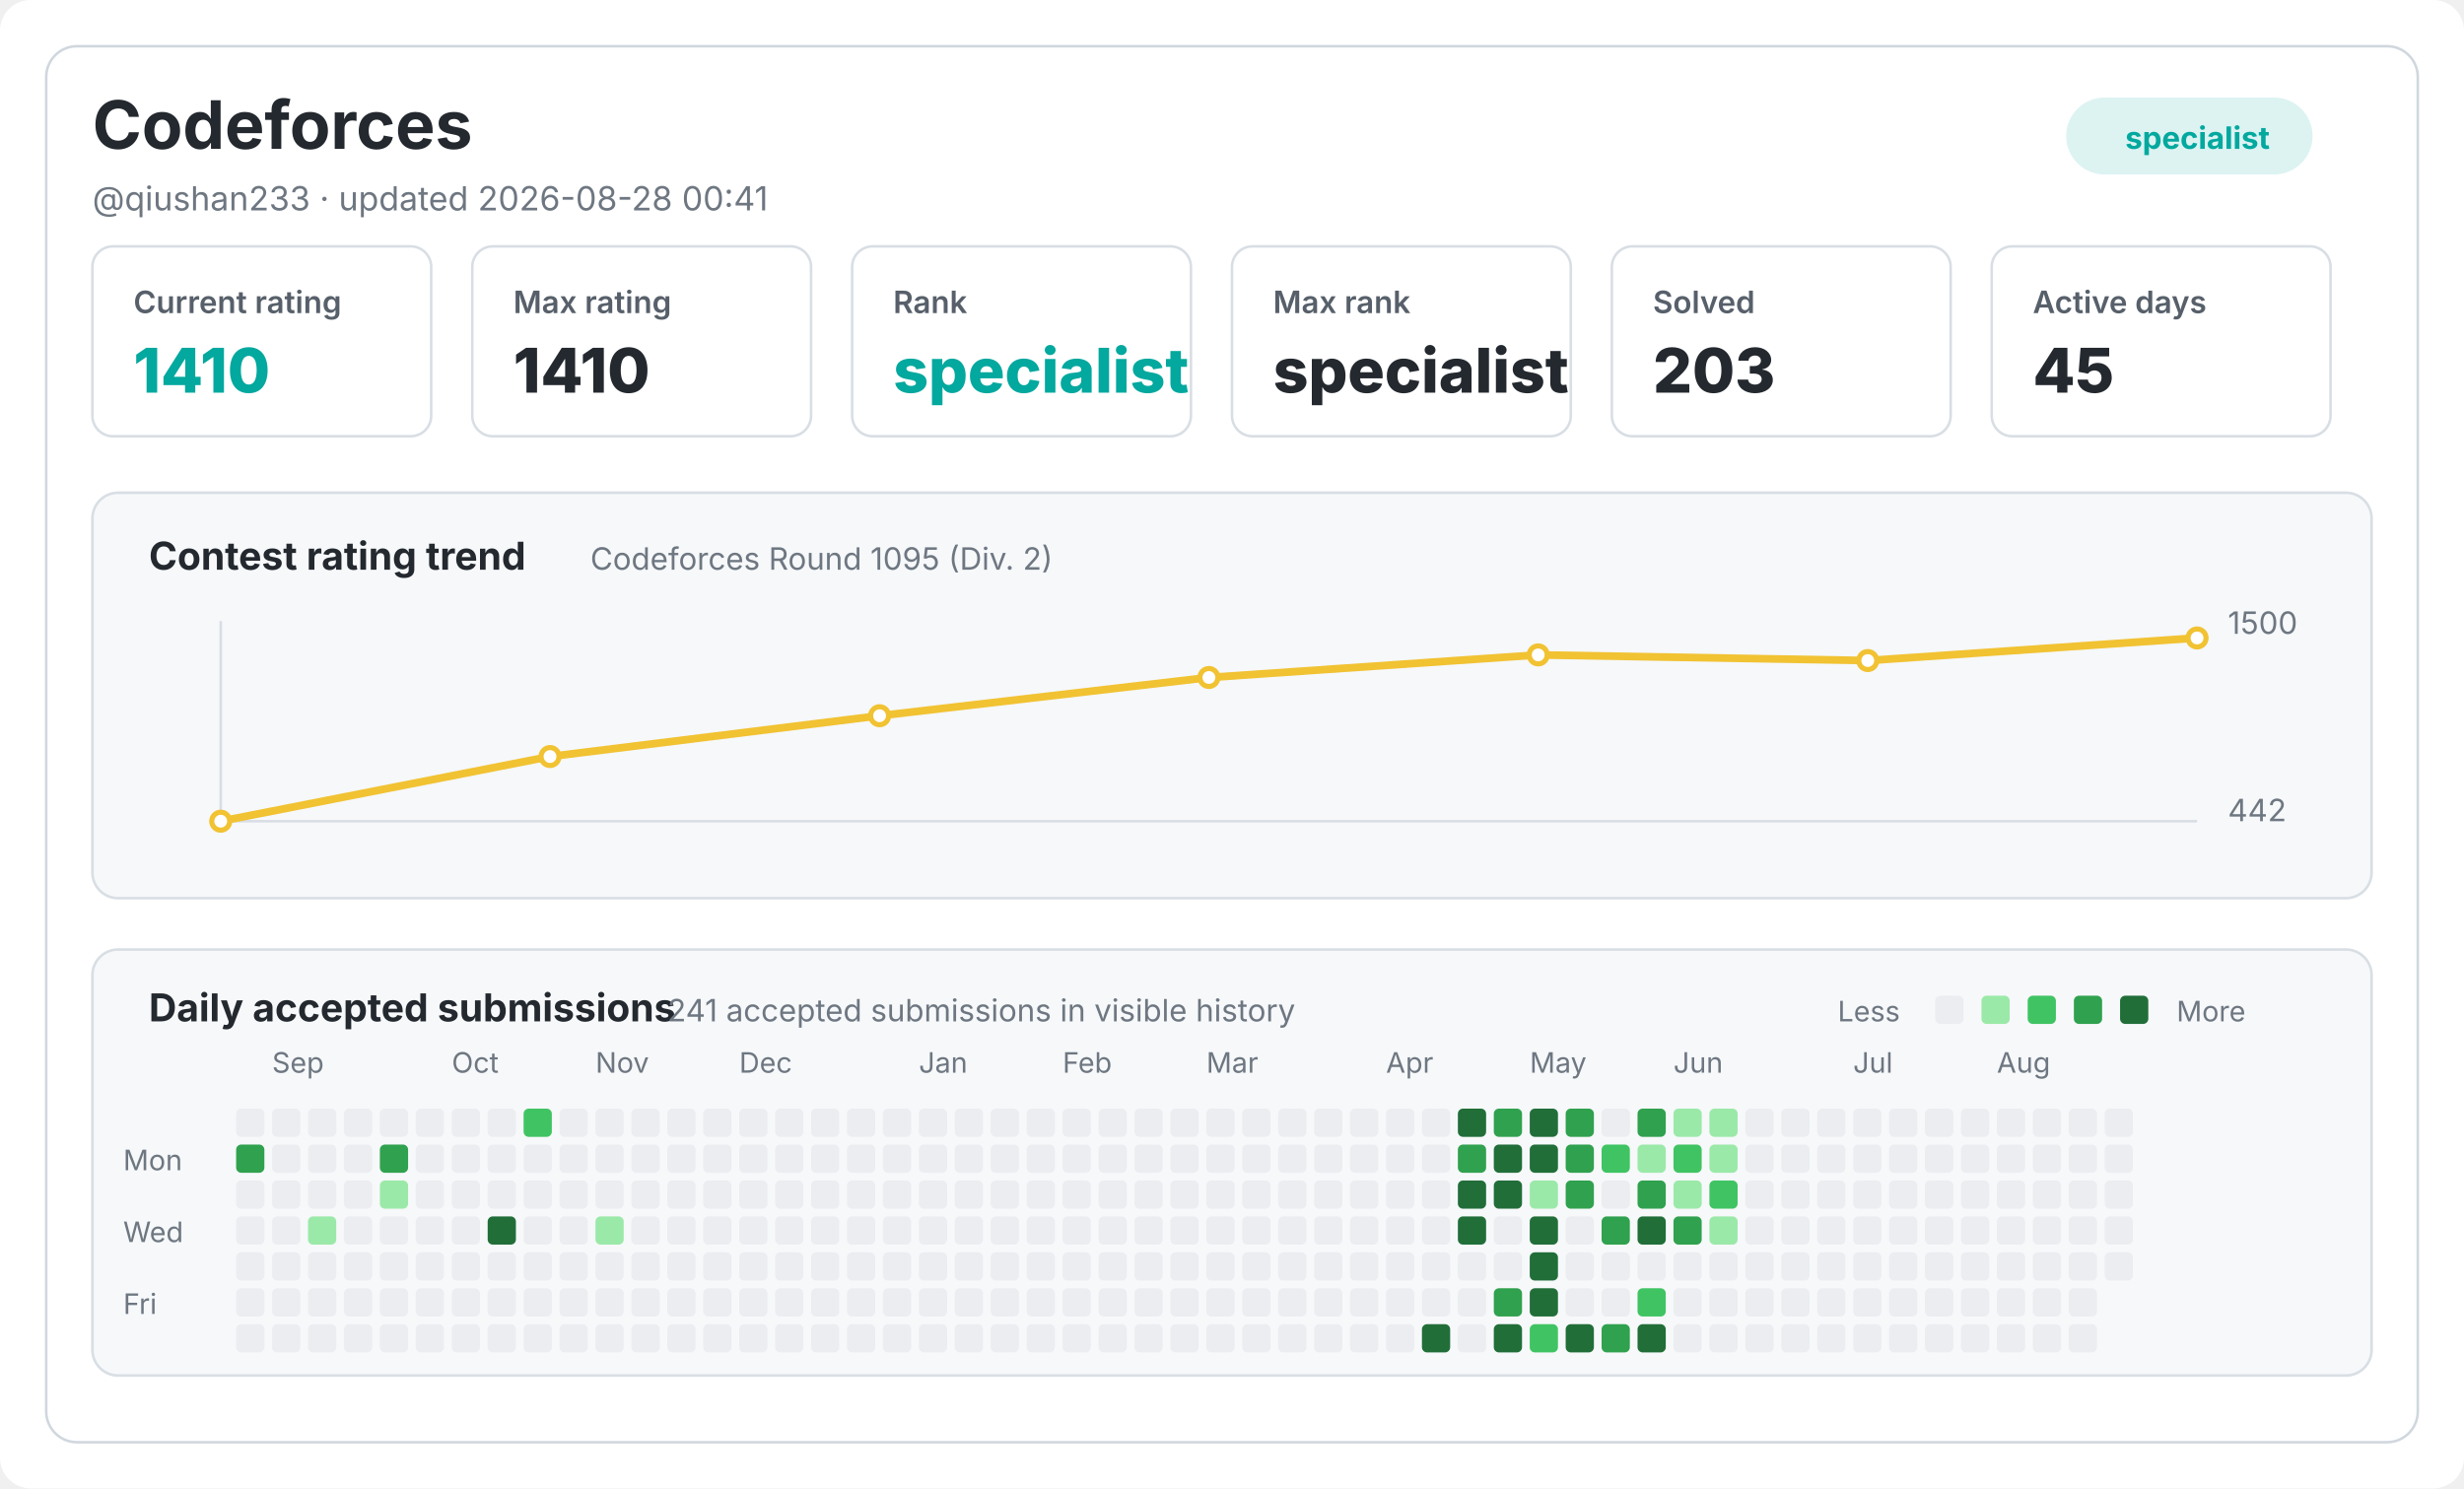
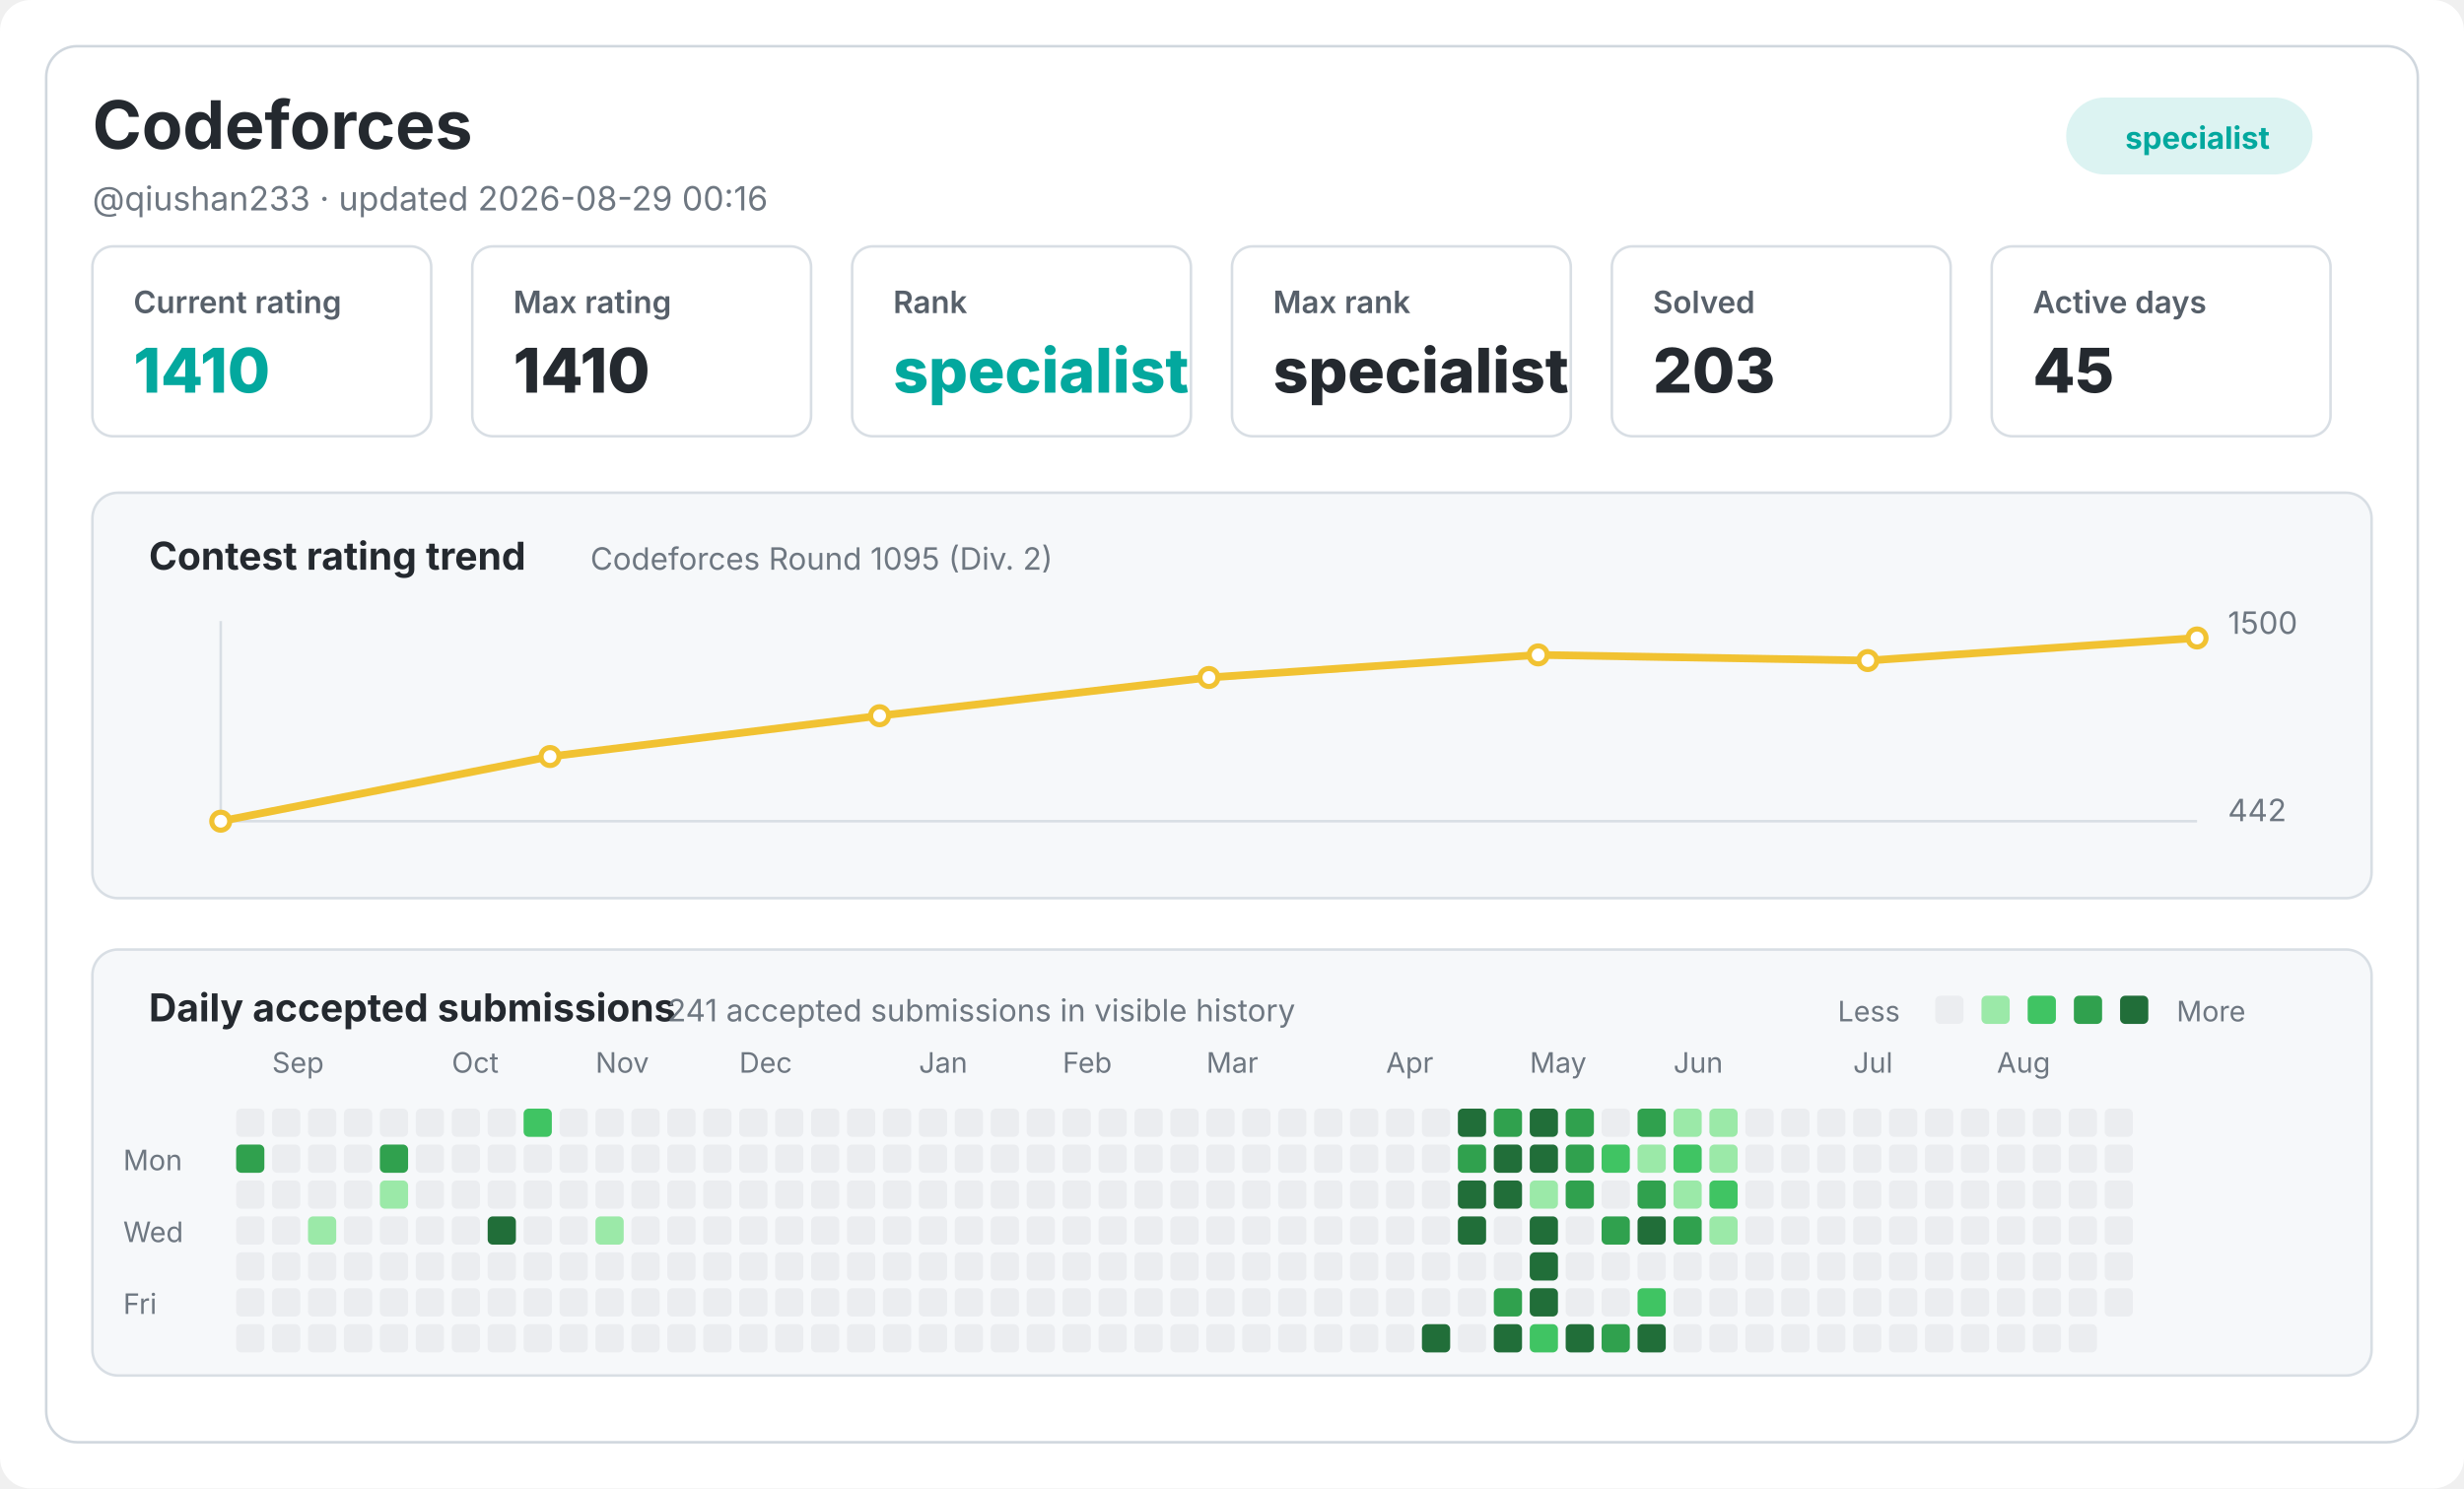
<svg xmlns="http://www.w3.org/2000/svg" width="960" height="580" viewBox="0 0 960 580" role="img" aria-label="Codeforces statistics for qiushan233">
  <style>
  .bg { fill: #ffffff; }
  .shell { fill: #ffffff; stroke: #d0d7de; }
  .soft { fill: #f6f8fa; stroke: #d8dee4; }
  .metric-card { fill: #ffffff; stroke: #d8dee4; }
  .title { font: 700 26px -apple-system,BlinkMacSystemFont,"Segoe UI",sans-serif; fill: #24292f; }
  .subtitle { font: 13px -apple-system,BlinkMacSystemFont,"Segoe UI",sans-serif; fill: #6e7781; }
  .section-title { font: 700 15px -apple-system,BlinkMacSystemFont,"Segoe UI",sans-serif; fill: #24292f; }
  .metric-label { font: 600 12px -apple-system,BlinkMacSystemFont,"Segoe UI",sans-serif; fill: #57606a; }
  .metric-value { font: 800 24px -apple-system,BlinkMacSystemFont,"Segoe UI",sans-serif; fill: #24292f; }
  .muted { font: 12px -apple-system,BlinkMacSystemFont,"Segoe UI",sans-serif; fill: #6e7781; }
  .small { font-size: 11px; }
  .rank { fill: #03a89e; }
  .grid { stroke: #d8dee4; stroke-width: 1; }
  .badge-bg { fill: #03a89e; opacity: 0.14; }
  .badge-text { font: 700 12px -apple-system,BlinkMacSystemFont,"Segoe UI",sans-serif; fill: #03a89e; }
  .heat-cell { cursor: default; transition: stroke 0.12s ease, stroke-width 0.12s ease; }
  .heat-cell:hover { stroke: #0969da; stroke-width: 1.5; }
</style>
  <rect class="bg" width="960" height="580" rx="12" />
  <rect class="shell" x="18" y="18" width="924" height="544" rx="12" />
  <text x="36" y="58" class="title">Codeforces</text>
-   <text x="36" y="82" class="subtitle">@qiushan233 · updated 2026-08-28 00:41</text>
+   <text x="36" y="82" class="subtitle">@qiushan233 · updated 2026-08-29 00:16</text>
  <rect x="805" y="38" width="96" height="30" rx="15" class="badge-bg" />
  <text x="828" y="58" class="badge-text">specialist</text>
  <rect x="36" y="96" width="132" height="74" rx="8" class="metric-card" />
  <text x="52" y="122" class="metric-label">Current rating</text>
  <text x="52" y="153" class="metric-value rank">1410</text>
  <rect x="184" y="96" width="132" height="74" rx="8" class="metric-card" />
  <text x="200" y="122" class="metric-label">Max rating</text>
  <text x="200" y="153" class="metric-value">1410</text>
  <rect x="332" y="96" width="132" height="74" rx="8" class="metric-card" />
  <text x="348" y="122" class="metric-label">Rank</text>
  <text x="348" y="153" class="metric-value rank">specialist</text>
  <rect x="480" y="96" width="132" height="74" rx="8" class="metric-card" />
  <text x="496" y="122" class="metric-label">Max rank</text>
  <text x="496" y="153" class="metric-value">specialist</text>
  <rect x="628" y="96" width="132" height="74" rx="8" class="metric-card" />
  <text x="644" y="122" class="metric-label">Solved</text>
  <text x="644" y="153" class="metric-value">203</text>
  <rect x="776" y="96" width="132" height="74" rx="8" class="metric-card" />
  <text x="792" y="122" class="metric-label">Active days</text>
  <text x="792" y="153" class="metric-value">45</text>
  <rect class="soft" x="36" y="192" width="888" height="158" rx="10" />
  <text x="58" y="222" class="section-title">Contest rating trend</text>
  <text x="230" y="222" class="muted">Codeforces Round 1095 (Div. 2)</text>
  <line x1="86" y1="320" x2="856" y2="320" class="grid" />
  <line x1="86" y1="242" x2="86" y2="320" class="grid" />
  <text x="868" y="247" class="muted">1500</text>
  <text x="868" y="320" class="muted">442</text>
  <polyline points="86.0,320.0 214.3,294.8 342.7,278.9 471.0,264.0 599.3,255.2 727.7,257.4 856.0,248.6" fill="none" stroke="#f1c232" stroke-width="3" stroke-linecap="round" stroke-linejoin="round" />
  <circle cx="86.0" cy="320.0" r="3.5" fill="#fff" stroke="#f1c232" stroke-width="2" />
  <circle cx="214.3" cy="294.8" r="3.5" fill="#fff" stroke="#f1c232" stroke-width="2" />
  <circle cx="342.7" cy="278.9" r="3.5" fill="#fff" stroke="#f1c232" stroke-width="2" />
  <circle cx="471.0" cy="264.0" r="3.5" fill="#fff" stroke="#f1c232" stroke-width="2" />
  <circle cx="599.3" cy="255.2" r="3.5" fill="#fff" stroke="#f1c232" stroke-width="2" />
  <circle cx="727.7" cy="257.4" r="3.5" fill="#fff" stroke="#f1c232" stroke-width="2" />
  <circle cx="856.0" cy="248.6" r="3.5" fill="#fff" stroke="#f1c232" stroke-width="2" />
  <rect class="soft" x="36" y="370" width="888" height="166" rx="10" />
  <text x="58" y="398" class="section-title">Daily accepted submissions</text>
  <text x="260" y="398" class="muted">241 accepted submissions in visible history</text>
  <text x="106" y="418" class="muted small">Sep</text>
  <text x="176" y="418" class="muted small">Oct</text>
  <text x="232" y="418" class="muted small">Nov</text>
  <text x="288" y="418" class="muted small">Dec</text>
  <text x="358" y="418" class="muted small">Jan</text>
  <text x="414" y="418" class="muted small">Feb</text>
  <text x="470" y="418" class="muted small">Mar</text>
  <text x="540" y="418" class="muted small">Apr</text>
  <text x="596" y="418" class="muted small">May</text>
  <text x="652" y="418" class="muted small">Jun</text>
  <text x="722" y="418" class="muted small">Jul</text>
  <text x="778" y="418" class="muted small">Aug</text>
  <text x="48" y="456" class="muted small">Mon</text>
  <text x="48" y="484" class="muted small">Wed</text>
  <text x="48" y="512" class="muted small">Fri</text>
  <rect class="heat-cell" x="92" y="432" width="11" height="11" rx="2" fill="#ebedf0" />
  <rect class="heat-cell" x="92" y="446" width="11" height="11" rx="2" fill="#30a14e" />
  <rect class="heat-cell" x="92" y="460" width="11" height="11" rx="2" fill="#ebedf0" />
  <rect class="heat-cell" x="92" y="474" width="11" height="11" rx="2" fill="#ebedf0" />
  <rect class="heat-cell" x="92" y="488" width="11" height="11" rx="2" fill="#ebedf0" />
  <rect class="heat-cell" x="92" y="502" width="11" height="11" rx="2" fill="#ebedf0" />
  <rect class="heat-cell" x="92" y="516" width="11" height="11" rx="2" fill="#ebedf0" />
  <rect class="heat-cell" x="106" y="432" width="11" height="11" rx="2" fill="#ebedf0" />
  <rect class="heat-cell" x="106" y="446" width="11" height="11" rx="2" fill="#ebedf0" />
  <rect class="heat-cell" x="106" y="460" width="11" height="11" rx="2" fill="#ebedf0" />
  <rect class="heat-cell" x="106" y="474" width="11" height="11" rx="2" fill="#ebedf0" />
  <rect class="heat-cell" x="106" y="488" width="11" height="11" rx="2" fill="#ebedf0" />
  <rect class="heat-cell" x="106" y="502" width="11" height="11" rx="2" fill="#ebedf0" />
  <rect class="heat-cell" x="106" y="516" width="11" height="11" rx="2" fill="#ebedf0" />
  <rect class="heat-cell" x="120" y="432" width="11" height="11" rx="2" fill="#ebedf0" />
  <rect class="heat-cell" x="120" y="446" width="11" height="11" rx="2" fill="#ebedf0" />
  <rect class="heat-cell" x="120" y="460" width="11" height="11" rx="2" fill="#ebedf0" />
  <rect class="heat-cell" x="120" y="474" width="11" height="11" rx="2" fill="#9be9a8" />
  <rect class="heat-cell" x="120" y="488" width="11" height="11" rx="2" fill="#ebedf0" />
  <rect class="heat-cell" x="120" y="502" width="11" height="11" rx="2" fill="#ebedf0" />
  <rect class="heat-cell" x="120" y="516" width="11" height="11" rx="2" fill="#ebedf0" />
  <rect class="heat-cell" x="134" y="432" width="11" height="11" rx="2" fill="#ebedf0" />
  <rect class="heat-cell" x="134" y="446" width="11" height="11" rx="2" fill="#ebedf0" />
  <rect class="heat-cell" x="134" y="460" width="11" height="11" rx="2" fill="#ebedf0" />
  <rect class="heat-cell" x="134" y="474" width="11" height="11" rx="2" fill="#ebedf0" />
  <rect class="heat-cell" x="134" y="488" width="11" height="11" rx="2" fill="#ebedf0" />
  <rect class="heat-cell" x="134" y="502" width="11" height="11" rx="2" fill="#ebedf0" />
  <rect class="heat-cell" x="134" y="516" width="11" height="11" rx="2" fill="#ebedf0" />
  <rect class="heat-cell" x="148" y="432" width="11" height="11" rx="2" fill="#ebedf0" />
  <rect class="heat-cell" x="148" y="446" width="11" height="11" rx="2" fill="#30a14e" />
  <rect class="heat-cell" x="148" y="460" width="11" height="11" rx="2" fill="#9be9a8" />
  <rect class="heat-cell" x="148" y="474" width="11" height="11" rx="2" fill="#ebedf0" />
  <rect class="heat-cell" x="148" y="488" width="11" height="11" rx="2" fill="#ebedf0" />
  <rect class="heat-cell" x="148" y="502" width="11" height="11" rx="2" fill="#ebedf0" />
  <rect class="heat-cell" x="148" y="516" width="11" height="11" rx="2" fill="#ebedf0" />
  <rect class="heat-cell" x="162" y="432" width="11" height="11" rx="2" fill="#ebedf0" />
  <rect class="heat-cell" x="162" y="446" width="11" height="11" rx="2" fill="#ebedf0" />
  <rect class="heat-cell" x="162" y="460" width="11" height="11" rx="2" fill="#ebedf0" />
  <rect class="heat-cell" x="162" y="474" width="11" height="11" rx="2" fill="#ebedf0" />
  <rect class="heat-cell" x="162" y="488" width="11" height="11" rx="2" fill="#ebedf0" />
  <rect class="heat-cell" x="162" y="502" width="11" height="11" rx="2" fill="#ebedf0" />
  <rect class="heat-cell" x="162" y="516" width="11" height="11" rx="2" fill="#ebedf0" />
  <rect class="heat-cell" x="176" y="432" width="11" height="11" rx="2" fill="#ebedf0" />
  <rect class="heat-cell" x="176" y="446" width="11" height="11" rx="2" fill="#ebedf0" />
  <rect class="heat-cell" x="176" y="460" width="11" height="11" rx="2" fill="#ebedf0" />
  <rect class="heat-cell" x="176" y="474" width="11" height="11" rx="2" fill="#ebedf0" />
  <rect class="heat-cell" x="176" y="488" width="11" height="11" rx="2" fill="#ebedf0" />
  <rect class="heat-cell" x="176" y="502" width="11" height="11" rx="2" fill="#ebedf0" />
  <rect class="heat-cell" x="176" y="516" width="11" height="11" rx="2" fill="#ebedf0" />
  <rect class="heat-cell" x="190" y="432" width="11" height="11" rx="2" fill="#ebedf0" />
  <rect class="heat-cell" x="190" y="446" width="11" height="11" rx="2" fill="#ebedf0" />
  <rect class="heat-cell" x="190" y="460" width="11" height="11" rx="2" fill="#ebedf0" />
  <rect class="heat-cell" x="190" y="474" width="11" height="11" rx="2" fill="#216e39" />
  <rect class="heat-cell" x="190" y="488" width="11" height="11" rx="2" fill="#ebedf0" />
  <rect class="heat-cell" x="190" y="502" width="11" height="11" rx="2" fill="#ebedf0" />
  <rect class="heat-cell" x="190" y="516" width="11" height="11" rx="2" fill="#ebedf0" />
  <rect class="heat-cell" x="204" y="432" width="11" height="11" rx="2" fill="#40c463" />
  <rect class="heat-cell" x="204" y="446" width="11" height="11" rx="2" fill="#ebedf0" />
  <rect class="heat-cell" x="204" y="460" width="11" height="11" rx="2" fill="#ebedf0" />
  <rect class="heat-cell" x="204" y="474" width="11" height="11" rx="2" fill="#ebedf0" />
  <rect class="heat-cell" x="204" y="488" width="11" height="11" rx="2" fill="#ebedf0" />
  <rect class="heat-cell" x="204" y="502" width="11" height="11" rx="2" fill="#ebedf0" />
  <rect class="heat-cell" x="204" y="516" width="11" height="11" rx="2" fill="#ebedf0" />
  <rect class="heat-cell" x="218" y="432" width="11" height="11" rx="2" fill="#ebedf0" />
  <rect class="heat-cell" x="218" y="446" width="11" height="11" rx="2" fill="#ebedf0" />
  <rect class="heat-cell" x="218" y="460" width="11" height="11" rx="2" fill="#ebedf0" />
  <rect class="heat-cell" x="218" y="474" width="11" height="11" rx="2" fill="#ebedf0" />
  <rect class="heat-cell" x="218" y="488" width="11" height="11" rx="2" fill="#ebedf0" />
  <rect class="heat-cell" x="218" y="502" width="11" height="11" rx="2" fill="#ebedf0" />
  <rect class="heat-cell" x="218" y="516" width="11" height="11" rx="2" fill="#ebedf0" />
  <rect class="heat-cell" x="232" y="432" width="11" height="11" rx="2" fill="#ebedf0" />
  <rect class="heat-cell" x="232" y="446" width="11" height="11" rx="2" fill="#ebedf0" />
  <rect class="heat-cell" x="232" y="460" width="11" height="11" rx="2" fill="#ebedf0" />
  <rect class="heat-cell" x="232" y="474" width="11" height="11" rx="2" fill="#9be9a8" />
  <rect class="heat-cell" x="232" y="488" width="11" height="11" rx="2" fill="#ebedf0" />
  <rect class="heat-cell" x="232" y="502" width="11" height="11" rx="2" fill="#ebedf0" />
  <rect class="heat-cell" x="232" y="516" width="11" height="11" rx="2" fill="#ebedf0" />
  <rect class="heat-cell" x="246" y="432" width="11" height="11" rx="2" fill="#ebedf0" />
  <rect class="heat-cell" x="246" y="446" width="11" height="11" rx="2" fill="#ebedf0" />
  <rect class="heat-cell" x="246" y="460" width="11" height="11" rx="2" fill="#ebedf0" />
  <rect class="heat-cell" x="246" y="474" width="11" height="11" rx="2" fill="#ebedf0" />
  <rect class="heat-cell" x="246" y="488" width="11" height="11" rx="2" fill="#ebedf0" />
  <rect class="heat-cell" x="246" y="502" width="11" height="11" rx="2" fill="#ebedf0" />
  <rect class="heat-cell" x="246" y="516" width="11" height="11" rx="2" fill="#ebedf0" />
  <rect class="heat-cell" x="260" y="432" width="11" height="11" rx="2" fill="#ebedf0" />
  <rect class="heat-cell" x="260" y="446" width="11" height="11" rx="2" fill="#ebedf0" />
  <rect class="heat-cell" x="260" y="460" width="11" height="11" rx="2" fill="#ebedf0" />
  <rect class="heat-cell" x="260" y="474" width="11" height="11" rx="2" fill="#ebedf0" />
  <rect class="heat-cell" x="260" y="488" width="11" height="11" rx="2" fill="#ebedf0" />
  <rect class="heat-cell" x="260" y="502" width="11" height="11" rx="2" fill="#ebedf0" />
  <rect class="heat-cell" x="260" y="516" width="11" height="11" rx="2" fill="#ebedf0" />
  <rect class="heat-cell" x="274" y="432" width="11" height="11" rx="2" fill="#ebedf0" />
  <rect class="heat-cell" x="274" y="446" width="11" height="11" rx="2" fill="#ebedf0" />
  <rect class="heat-cell" x="274" y="460" width="11" height="11" rx="2" fill="#ebedf0" />
  <rect class="heat-cell" x="274" y="474" width="11" height="11" rx="2" fill="#ebedf0" />
  <rect class="heat-cell" x="274" y="488" width="11" height="11" rx="2" fill="#ebedf0" />
  <rect class="heat-cell" x="274" y="502" width="11" height="11" rx="2" fill="#ebedf0" />
  <rect class="heat-cell" x="274" y="516" width="11" height="11" rx="2" fill="#ebedf0" />
  <rect class="heat-cell" x="288" y="432" width="11" height="11" rx="2" fill="#ebedf0" />
  <rect class="heat-cell" x="288" y="446" width="11" height="11" rx="2" fill="#ebedf0" />
  <rect class="heat-cell" x="288" y="460" width="11" height="11" rx="2" fill="#ebedf0" />
  <rect class="heat-cell" x="288" y="474" width="11" height="11" rx="2" fill="#ebedf0" />
  <rect class="heat-cell" x="288" y="488" width="11" height="11" rx="2" fill="#ebedf0" />
  <rect class="heat-cell" x="288" y="502" width="11" height="11" rx="2" fill="#ebedf0" />
  <rect class="heat-cell" x="288" y="516" width="11" height="11" rx="2" fill="#ebedf0" />
  <rect class="heat-cell" x="302" y="432" width="11" height="11" rx="2" fill="#ebedf0" />
  <rect class="heat-cell" x="302" y="446" width="11" height="11" rx="2" fill="#ebedf0" />
  <rect class="heat-cell" x="302" y="460" width="11" height="11" rx="2" fill="#ebedf0" />
  <rect class="heat-cell" x="302" y="474" width="11" height="11" rx="2" fill="#ebedf0" />
  <rect class="heat-cell" x="302" y="488" width="11" height="11" rx="2" fill="#ebedf0" />
  <rect class="heat-cell" x="302" y="502" width="11" height="11" rx="2" fill="#ebedf0" />
  <rect class="heat-cell" x="302" y="516" width="11" height="11" rx="2" fill="#ebedf0" />
  <rect class="heat-cell" x="316" y="432" width="11" height="11" rx="2" fill="#ebedf0" />
  <rect class="heat-cell" x="316" y="446" width="11" height="11" rx="2" fill="#ebedf0" />
  <rect class="heat-cell" x="316" y="460" width="11" height="11" rx="2" fill="#ebedf0" />
  <rect class="heat-cell" x="316" y="474" width="11" height="11" rx="2" fill="#ebedf0" />
  <rect class="heat-cell" x="316" y="488" width="11" height="11" rx="2" fill="#ebedf0" />
  <rect class="heat-cell" x="316" y="502" width="11" height="11" rx="2" fill="#ebedf0" />
  <rect class="heat-cell" x="316" y="516" width="11" height="11" rx="2" fill="#ebedf0" />
  <rect class="heat-cell" x="330" y="432" width="11" height="11" rx="2" fill="#ebedf0" />
  <rect class="heat-cell" x="330" y="446" width="11" height="11" rx="2" fill="#ebedf0" />
  <rect class="heat-cell" x="330" y="460" width="11" height="11" rx="2" fill="#ebedf0" />
  <rect class="heat-cell" x="330" y="474" width="11" height="11" rx="2" fill="#ebedf0" />
  <rect class="heat-cell" x="330" y="488" width="11" height="11" rx="2" fill="#ebedf0" />
  <rect class="heat-cell" x="330" y="502" width="11" height="11" rx="2" fill="#ebedf0" />
  <rect class="heat-cell" x="330" y="516" width="11" height="11" rx="2" fill="#ebedf0" />
  <rect class="heat-cell" x="344" y="432" width="11" height="11" rx="2" fill="#ebedf0" />
  <rect class="heat-cell" x="344" y="446" width="11" height="11" rx="2" fill="#ebedf0" />
  <rect class="heat-cell" x="344" y="460" width="11" height="11" rx="2" fill="#ebedf0" />
  <rect class="heat-cell" x="344" y="474" width="11" height="11" rx="2" fill="#ebedf0" />
  <rect class="heat-cell" x="344" y="488" width="11" height="11" rx="2" fill="#ebedf0" />
  <rect class="heat-cell" x="344" y="502" width="11" height="11" rx="2" fill="#ebedf0" />
  <rect class="heat-cell" x="344" y="516" width="11" height="11" rx="2" fill="#ebedf0" />
  <rect class="heat-cell" x="358" y="432" width="11" height="11" rx="2" fill="#ebedf0" />
  <rect class="heat-cell" x="358" y="446" width="11" height="11" rx="2" fill="#ebedf0" />
  <rect class="heat-cell" x="358" y="460" width="11" height="11" rx="2" fill="#ebedf0" />
  <rect class="heat-cell" x="358" y="474" width="11" height="11" rx="2" fill="#ebedf0" />
  <rect class="heat-cell" x="358" y="488" width="11" height="11" rx="2" fill="#ebedf0" />
  <rect class="heat-cell" x="358" y="502" width="11" height="11" rx="2" fill="#ebedf0" />
  <rect class="heat-cell" x="358" y="516" width="11" height="11" rx="2" fill="#ebedf0" />
  <rect class="heat-cell" x="372" y="432" width="11" height="11" rx="2" fill="#ebedf0" />
  <rect class="heat-cell" x="372" y="446" width="11" height="11" rx="2" fill="#ebedf0" />
  <rect class="heat-cell" x="372" y="460" width="11" height="11" rx="2" fill="#ebedf0" />
  <rect class="heat-cell" x="372" y="474" width="11" height="11" rx="2" fill="#ebedf0" />
  <rect class="heat-cell" x="372" y="488" width="11" height="11" rx="2" fill="#ebedf0" />
  <rect class="heat-cell" x="372" y="502" width="11" height="11" rx="2" fill="#ebedf0" />
  <rect class="heat-cell" x="372" y="516" width="11" height="11" rx="2" fill="#ebedf0" />
  <rect class="heat-cell" x="386" y="432" width="11" height="11" rx="2" fill="#ebedf0" />
  <rect class="heat-cell" x="386" y="446" width="11" height="11" rx="2" fill="#ebedf0" />
  <rect class="heat-cell" x="386" y="460" width="11" height="11" rx="2" fill="#ebedf0" />
  <rect class="heat-cell" x="386" y="474" width="11" height="11" rx="2" fill="#ebedf0" />
  <rect class="heat-cell" x="386" y="488" width="11" height="11" rx="2" fill="#ebedf0" />
  <rect class="heat-cell" x="386" y="502" width="11" height="11" rx="2" fill="#ebedf0" />
  <rect class="heat-cell" x="386" y="516" width="11" height="11" rx="2" fill="#ebedf0" />
  <rect class="heat-cell" x="400" y="432" width="11" height="11" rx="2" fill="#ebedf0" />
  <rect class="heat-cell" x="400" y="446" width="11" height="11" rx="2" fill="#ebedf0" />
  <rect class="heat-cell" x="400" y="460" width="11" height="11" rx="2" fill="#ebedf0" />
  <rect class="heat-cell" x="400" y="474" width="11" height="11" rx="2" fill="#ebedf0" />
  <rect class="heat-cell" x="400" y="488" width="11" height="11" rx="2" fill="#ebedf0" />
  <rect class="heat-cell" x="400" y="502" width="11" height="11" rx="2" fill="#ebedf0" />
  <rect class="heat-cell" x="400" y="516" width="11" height="11" rx="2" fill="#ebedf0" />
  <rect class="heat-cell" x="414" y="432" width="11" height="11" rx="2" fill="#ebedf0" />
  <rect class="heat-cell" x="414" y="446" width="11" height="11" rx="2" fill="#ebedf0" />
  <rect class="heat-cell" x="414" y="460" width="11" height="11" rx="2" fill="#ebedf0" />
  <rect class="heat-cell" x="414" y="474" width="11" height="11" rx="2" fill="#ebedf0" />
  <rect class="heat-cell" x="414" y="488" width="11" height="11" rx="2" fill="#ebedf0" />
  <rect class="heat-cell" x="414" y="502" width="11" height="11" rx="2" fill="#ebedf0" />
  <rect class="heat-cell" x="414" y="516" width="11" height="11" rx="2" fill="#ebedf0" />
  <rect class="heat-cell" x="428" y="432" width="11" height="11" rx="2" fill="#ebedf0" />
  <rect class="heat-cell" x="428" y="446" width="11" height="11" rx="2" fill="#ebedf0" />
  <rect class="heat-cell" x="428" y="460" width="11" height="11" rx="2" fill="#ebedf0" />
  <rect class="heat-cell" x="428" y="474" width="11" height="11" rx="2" fill="#ebedf0" />
  <rect class="heat-cell" x="428" y="488" width="11" height="11" rx="2" fill="#ebedf0" />
  <rect class="heat-cell" x="428" y="502" width="11" height="11" rx="2" fill="#ebedf0" />
  <rect class="heat-cell" x="428" y="516" width="11" height="11" rx="2" fill="#ebedf0" />
  <rect class="heat-cell" x="442" y="432" width="11" height="11" rx="2" fill="#ebedf0" />
  <rect class="heat-cell" x="442" y="446" width="11" height="11" rx="2" fill="#ebedf0" />
  <rect class="heat-cell" x="442" y="460" width="11" height="11" rx="2" fill="#ebedf0" />
  <rect class="heat-cell" x="442" y="474" width="11" height="11" rx="2" fill="#ebedf0" />
  <rect class="heat-cell" x="442" y="488" width="11" height="11" rx="2" fill="#ebedf0" />
  <rect class="heat-cell" x="442" y="502" width="11" height="11" rx="2" fill="#ebedf0" />
  <rect class="heat-cell" x="442" y="516" width="11" height="11" rx="2" fill="#ebedf0" />
  <rect class="heat-cell" x="456" y="432" width="11" height="11" rx="2" fill="#ebedf0" />
  <rect class="heat-cell" x="456" y="446" width="11" height="11" rx="2" fill="#ebedf0" />
  <rect class="heat-cell" x="456" y="460" width="11" height="11" rx="2" fill="#ebedf0" />
  <rect class="heat-cell" x="456" y="474" width="11" height="11" rx="2" fill="#ebedf0" />
  <rect class="heat-cell" x="456" y="488" width="11" height="11" rx="2" fill="#ebedf0" />
  <rect class="heat-cell" x="456" y="502" width="11" height="11" rx="2" fill="#ebedf0" />
  <rect class="heat-cell" x="456" y="516" width="11" height="11" rx="2" fill="#ebedf0" />
  <rect class="heat-cell" x="470" y="432" width="11" height="11" rx="2" fill="#ebedf0" />
  <rect class="heat-cell" x="470" y="446" width="11" height="11" rx="2" fill="#ebedf0" />
  <rect class="heat-cell" x="470" y="460" width="11" height="11" rx="2" fill="#ebedf0" />
  <rect class="heat-cell" x="470" y="474" width="11" height="11" rx="2" fill="#ebedf0" />
  <rect class="heat-cell" x="470" y="488" width="11" height="11" rx="2" fill="#ebedf0" />
  <rect class="heat-cell" x="470" y="502" width="11" height="11" rx="2" fill="#ebedf0" />
  <rect class="heat-cell" x="470" y="516" width="11" height="11" rx="2" fill="#ebedf0" />
  <rect class="heat-cell" x="484" y="432" width="11" height="11" rx="2" fill="#ebedf0" />
  <rect class="heat-cell" x="484" y="446" width="11" height="11" rx="2" fill="#ebedf0" />
  <rect class="heat-cell" x="484" y="460" width="11" height="11" rx="2" fill="#ebedf0" />
  <rect class="heat-cell" x="484" y="474" width="11" height="11" rx="2" fill="#ebedf0" />
  <rect class="heat-cell" x="484" y="488" width="11" height="11" rx="2" fill="#ebedf0" />
  <rect class="heat-cell" x="484" y="502" width="11" height="11" rx="2" fill="#ebedf0" />
  <rect class="heat-cell" x="484" y="516" width="11" height="11" rx="2" fill="#ebedf0" />
  <rect class="heat-cell" x="498" y="432" width="11" height="11" rx="2" fill="#ebedf0" />
  <rect class="heat-cell" x="498" y="446" width="11" height="11" rx="2" fill="#ebedf0" />
  <rect class="heat-cell" x="498" y="460" width="11" height="11" rx="2" fill="#ebedf0" />
  <rect class="heat-cell" x="498" y="474" width="11" height="11" rx="2" fill="#ebedf0" />
  <rect class="heat-cell" x="498" y="488" width="11" height="11" rx="2" fill="#ebedf0" />
  <rect class="heat-cell" x="498" y="502" width="11" height="11" rx="2" fill="#ebedf0" />
  <rect class="heat-cell" x="498" y="516" width="11" height="11" rx="2" fill="#ebedf0" />
  <rect class="heat-cell" x="512" y="432" width="11" height="11" rx="2" fill="#ebedf0" />
  <rect class="heat-cell" x="512" y="446" width="11" height="11" rx="2" fill="#ebedf0" />
  <rect class="heat-cell" x="512" y="460" width="11" height="11" rx="2" fill="#ebedf0" />
  <rect class="heat-cell" x="512" y="474" width="11" height="11" rx="2" fill="#ebedf0" />
  <rect class="heat-cell" x="512" y="488" width="11" height="11" rx="2" fill="#ebedf0" />
  <rect class="heat-cell" x="512" y="502" width="11" height="11" rx="2" fill="#ebedf0" />
  <rect class="heat-cell" x="512" y="516" width="11" height="11" rx="2" fill="#ebedf0" />
  <rect class="heat-cell" x="526" y="432" width="11" height="11" rx="2" fill="#ebedf0" />
  <rect class="heat-cell" x="526" y="446" width="11" height="11" rx="2" fill="#ebedf0" />
  <rect class="heat-cell" x="526" y="460" width="11" height="11" rx="2" fill="#ebedf0" />
  <rect class="heat-cell" x="526" y="474" width="11" height="11" rx="2" fill="#ebedf0" />
  <rect class="heat-cell" x="526" y="488" width="11" height="11" rx="2" fill="#ebedf0" />
  <rect class="heat-cell" x="526" y="502" width="11" height="11" rx="2" fill="#ebedf0" />
  <rect class="heat-cell" x="526" y="516" width="11" height="11" rx="2" fill="#ebedf0" />
  <rect class="heat-cell" x="540" y="432" width="11" height="11" rx="2" fill="#ebedf0" />
  <rect class="heat-cell" x="540" y="446" width="11" height="11" rx="2" fill="#ebedf0" />
  <rect class="heat-cell" x="540" y="460" width="11" height="11" rx="2" fill="#ebedf0" />
  <rect class="heat-cell" x="540" y="474" width="11" height="11" rx="2" fill="#ebedf0" />
  <rect class="heat-cell" x="540" y="488" width="11" height="11" rx="2" fill="#ebedf0" />
  <rect class="heat-cell" x="540" y="502" width="11" height="11" rx="2" fill="#ebedf0" />
  <rect class="heat-cell" x="540" y="516" width="11" height="11" rx="2" fill="#ebedf0" />
  <rect class="heat-cell" x="554" y="432" width="11" height="11" rx="2" fill="#ebedf0" />
  <rect class="heat-cell" x="554" y="446" width="11" height="11" rx="2" fill="#ebedf0" />
  <rect class="heat-cell" x="554" y="460" width="11" height="11" rx="2" fill="#ebedf0" />
  <rect class="heat-cell" x="554" y="474" width="11" height="11" rx="2" fill="#ebedf0" />
  <rect class="heat-cell" x="554" y="488" width="11" height="11" rx="2" fill="#ebedf0" />
  <rect class="heat-cell" x="554" y="502" width="11" height="11" rx="2" fill="#ebedf0" />
  <rect class="heat-cell" x="554" y="516" width="11" height="11" rx="2" fill="#216e39" />
  <rect class="heat-cell" x="568" y="432" width="11" height="11" rx="2" fill="#216e39" />
  <rect class="heat-cell" x="568" y="446" width="11" height="11" rx="2" fill="#30a14e" />
  <rect class="heat-cell" x="568" y="460" width="11" height="11" rx="2" fill="#216e39" />
  <rect class="heat-cell" x="568" y="474" width="11" height="11" rx="2" fill="#216e39" />
  <rect class="heat-cell" x="568" y="488" width="11" height="11" rx="2" fill="#ebedf0" />
  <rect class="heat-cell" x="568" y="502" width="11" height="11" rx="2" fill="#ebedf0" />
  <rect class="heat-cell" x="568" y="516" width="11" height="11" rx="2" fill="#ebedf0" />
  <rect class="heat-cell" x="582" y="432" width="11" height="11" rx="2" fill="#30a14e" />
  <rect class="heat-cell" x="582" y="446" width="11" height="11" rx="2" fill="#216e39" />
  <rect class="heat-cell" x="582" y="460" width="11" height="11" rx="2" fill="#216e39" />
  <rect class="heat-cell" x="582" y="474" width="11" height="11" rx="2" fill="#ebedf0" />
  <rect class="heat-cell" x="582" y="488" width="11" height="11" rx="2" fill="#ebedf0" />
  <rect class="heat-cell" x="582" y="502" width="11" height="11" rx="2" fill="#30a14e" />
  <rect class="heat-cell" x="582" y="516" width="11" height="11" rx="2" fill="#216e39" />
  <rect class="heat-cell" x="596" y="432" width="11" height="11" rx="2" fill="#216e39" />
  <rect class="heat-cell" x="596" y="446" width="11" height="11" rx="2" fill="#216e39" />
  <rect class="heat-cell" x="596" y="460" width="11" height="11" rx="2" fill="#9be9a8" />
  <rect class="heat-cell" x="596" y="474" width="11" height="11" rx="2" fill="#216e39" />
  <rect class="heat-cell" x="596" y="488" width="11" height="11" rx="2" fill="#216e39" />
  <rect class="heat-cell" x="596" y="502" width="11" height="11" rx="2" fill="#216e39" />
  <rect class="heat-cell" x="596" y="516" width="11" height="11" rx="2" fill="#40c463" />
  <rect class="heat-cell" x="610" y="432" width="11" height="11" rx="2" fill="#30a14e" />
  <rect class="heat-cell" x="610" y="446" width="11" height="11" rx="2" fill="#30a14e" />
  <rect class="heat-cell" x="610" y="460" width="11" height="11" rx="2" fill="#30a14e" />
  <rect class="heat-cell" x="610" y="474" width="11" height="11" rx="2" fill="#ebedf0" />
  <rect class="heat-cell" x="610" y="488" width="11" height="11" rx="2" fill="#ebedf0" />
  <rect class="heat-cell" x="610" y="502" width="11" height="11" rx="2" fill="#ebedf0" />
  <rect class="heat-cell" x="610" y="516" width="11" height="11" rx="2" fill="#216e39" />
  <rect class="heat-cell" x="624" y="432" width="11" height="11" rx="2" fill="#ebedf0" />
  <rect class="heat-cell" x="624" y="446" width="11" height="11" rx="2" fill="#40c463" />
  <rect class="heat-cell" x="624" y="460" width="11" height="11" rx="2" fill="#ebedf0" />
  <rect class="heat-cell" x="624" y="474" width="11" height="11" rx="2" fill="#30a14e" />
  <rect class="heat-cell" x="624" y="488" width="11" height="11" rx="2" fill="#ebedf0" />
  <rect class="heat-cell" x="624" y="502" width="11" height="11" rx="2" fill="#ebedf0" />
  <rect class="heat-cell" x="624" y="516" width="11" height="11" rx="2" fill="#30a14e" />
  <rect class="heat-cell" x="638" y="432" width="11" height="11" rx="2" fill="#30a14e" />
  <rect class="heat-cell" x="638" y="446" width="11" height="11" rx="2" fill="#9be9a8" />
  <rect class="heat-cell" x="638" y="460" width="11" height="11" rx="2" fill="#30a14e" />
  <rect class="heat-cell" x="638" y="474" width="11" height="11" rx="2" fill="#216e39" />
  <rect class="heat-cell" x="638" y="488" width="11" height="11" rx="2" fill="#ebedf0" />
  <rect class="heat-cell" x="638" y="502" width="11" height="11" rx="2" fill="#40c463" />
  <rect class="heat-cell" x="638" y="516" width="11" height="11" rx="2" fill="#216e39" />
  <rect class="heat-cell" x="652" y="432" width="11" height="11" rx="2" fill="#9be9a8" />
  <rect class="heat-cell" x="652" y="446" width="11" height="11" rx="2" fill="#40c463" />
  <rect class="heat-cell" x="652" y="460" width="11" height="11" rx="2" fill="#9be9a8" />
  <rect class="heat-cell" x="652" y="474" width="11" height="11" rx="2" fill="#30a14e" />
  <rect class="heat-cell" x="652" y="488" width="11" height="11" rx="2" fill="#ebedf0" />
  <rect class="heat-cell" x="652" y="502" width="11" height="11" rx="2" fill="#ebedf0" />
  <rect class="heat-cell" x="652" y="516" width="11" height="11" rx="2" fill="#ebedf0" />
  <rect class="heat-cell" x="666" y="432" width="11" height="11" rx="2" fill="#9be9a8" />
  <rect class="heat-cell" x="666" y="446" width="11" height="11" rx="2" fill="#9be9a8" />
  <rect class="heat-cell" x="666" y="460" width="11" height="11" rx="2" fill="#40c463" />
  <rect class="heat-cell" x="666" y="474" width="11" height="11" rx="2" fill="#9be9a8" />
  <rect class="heat-cell" x="666" y="488" width="11" height="11" rx="2" fill="#ebedf0" />
  <rect class="heat-cell" x="666" y="502" width="11" height="11" rx="2" fill="#ebedf0" />
  <rect class="heat-cell" x="666" y="516" width="11" height="11" rx="2" fill="#ebedf0" />
  <rect class="heat-cell" x="680" y="432" width="11" height="11" rx="2" fill="#ebedf0" />
  <rect class="heat-cell" x="680" y="446" width="11" height="11" rx="2" fill="#ebedf0" />
  <rect class="heat-cell" x="680" y="460" width="11" height="11" rx="2" fill="#ebedf0" />
  <rect class="heat-cell" x="680" y="474" width="11" height="11" rx="2" fill="#ebedf0" />
  <rect class="heat-cell" x="680" y="488" width="11" height="11" rx="2" fill="#ebedf0" />
  <rect class="heat-cell" x="680" y="502" width="11" height="11" rx="2" fill="#ebedf0" />
  <rect class="heat-cell" x="680" y="516" width="11" height="11" rx="2" fill="#ebedf0" />
  <rect class="heat-cell" x="694" y="432" width="11" height="11" rx="2" fill="#ebedf0" />
  <rect class="heat-cell" x="694" y="446" width="11" height="11" rx="2" fill="#ebedf0" />
  <rect class="heat-cell" x="694" y="460" width="11" height="11" rx="2" fill="#ebedf0" />
  <rect class="heat-cell" x="694" y="474" width="11" height="11" rx="2" fill="#ebedf0" />
  <rect class="heat-cell" x="694" y="488" width="11" height="11" rx="2" fill="#ebedf0" />
  <rect class="heat-cell" x="694" y="502" width="11" height="11" rx="2" fill="#ebedf0" />
  <rect class="heat-cell" x="694" y="516" width="11" height="11" rx="2" fill="#ebedf0" />
  <rect class="heat-cell" x="708" y="432" width="11" height="11" rx="2" fill="#ebedf0" />
  <rect class="heat-cell" x="708" y="446" width="11" height="11" rx="2" fill="#ebedf0" />
  <rect class="heat-cell" x="708" y="460" width="11" height="11" rx="2" fill="#ebedf0" />
  <rect class="heat-cell" x="708" y="474" width="11" height="11" rx="2" fill="#ebedf0" />
  <rect class="heat-cell" x="708" y="488" width="11" height="11" rx="2" fill="#ebedf0" />
  <rect class="heat-cell" x="708" y="502" width="11" height="11" rx="2" fill="#ebedf0" />
  <rect class="heat-cell" x="708" y="516" width="11" height="11" rx="2" fill="#ebedf0" />
  <rect class="heat-cell" x="722" y="432" width="11" height="11" rx="2" fill="#ebedf0" />
  <rect class="heat-cell" x="722" y="446" width="11" height="11" rx="2" fill="#ebedf0" />
  <rect class="heat-cell" x="722" y="460" width="11" height="11" rx="2" fill="#ebedf0" />
  <rect class="heat-cell" x="722" y="474" width="11" height="11" rx="2" fill="#ebedf0" />
  <rect class="heat-cell" x="722" y="488" width="11" height="11" rx="2" fill="#ebedf0" />
  <rect class="heat-cell" x="722" y="502" width="11" height="11" rx="2" fill="#ebedf0" />
  <rect class="heat-cell" x="722" y="516" width="11" height="11" rx="2" fill="#ebedf0" />
  <rect class="heat-cell" x="736" y="432" width="11" height="11" rx="2" fill="#ebedf0" />
  <rect class="heat-cell" x="736" y="446" width="11" height="11" rx="2" fill="#ebedf0" />
  <rect class="heat-cell" x="736" y="460" width="11" height="11" rx="2" fill="#ebedf0" />
  <rect class="heat-cell" x="736" y="474" width="11" height="11" rx="2" fill="#ebedf0" />
  <rect class="heat-cell" x="736" y="488" width="11" height="11" rx="2" fill="#ebedf0" />
  <rect class="heat-cell" x="736" y="502" width="11" height="11" rx="2" fill="#ebedf0" />
  <rect class="heat-cell" x="736" y="516" width="11" height="11" rx="2" fill="#ebedf0" />
  <rect class="heat-cell" x="750" y="432" width="11" height="11" rx="2" fill="#ebedf0" />
  <rect class="heat-cell" x="750" y="446" width="11" height="11" rx="2" fill="#ebedf0" />
  <rect class="heat-cell" x="750" y="460" width="11" height="11" rx="2" fill="#ebedf0" />
  <rect class="heat-cell" x="750" y="474" width="11" height="11" rx="2" fill="#ebedf0" />
  <rect class="heat-cell" x="750" y="488" width="11" height="11" rx="2" fill="#ebedf0" />
  <rect class="heat-cell" x="750" y="502" width="11" height="11" rx="2" fill="#ebedf0" />
  <rect class="heat-cell" x="750" y="516" width="11" height="11" rx="2" fill="#ebedf0" />
  <rect class="heat-cell" x="764" y="432" width="11" height="11" rx="2" fill="#ebedf0" />
  <rect class="heat-cell" x="764" y="446" width="11" height="11" rx="2" fill="#ebedf0" />
  <rect class="heat-cell" x="764" y="460" width="11" height="11" rx="2" fill="#ebedf0" />
  <rect class="heat-cell" x="764" y="474" width="11" height="11" rx="2" fill="#ebedf0" />
  <rect class="heat-cell" x="764" y="488" width="11" height="11" rx="2" fill="#ebedf0" />
  <rect class="heat-cell" x="764" y="502" width="11" height="11" rx="2" fill="#ebedf0" />
  <rect class="heat-cell" x="764" y="516" width="11" height="11" rx="2" fill="#ebedf0" />
  <rect class="heat-cell" x="778" y="432" width="11" height="11" rx="2" fill="#ebedf0" />
  <rect class="heat-cell" x="778" y="446" width="11" height="11" rx="2" fill="#ebedf0" />
  <rect class="heat-cell" x="778" y="460" width="11" height="11" rx="2" fill="#ebedf0" />
  <rect class="heat-cell" x="778" y="474" width="11" height="11" rx="2" fill="#ebedf0" />
  <rect class="heat-cell" x="778" y="488" width="11" height="11" rx="2" fill="#ebedf0" />
  <rect class="heat-cell" x="778" y="502" width="11" height="11" rx="2" fill="#ebedf0" />
  <rect class="heat-cell" x="778" y="516" width="11" height="11" rx="2" fill="#ebedf0" />
  <rect class="heat-cell" x="792" y="432" width="11" height="11" rx="2" fill="#ebedf0" />
  <rect class="heat-cell" x="792" y="446" width="11" height="11" rx="2" fill="#ebedf0" />
  <rect class="heat-cell" x="792" y="460" width="11" height="11" rx="2" fill="#ebedf0" />
  <rect class="heat-cell" x="792" y="474" width="11" height="11" rx="2" fill="#ebedf0" />
  <rect class="heat-cell" x="792" y="488" width="11" height="11" rx="2" fill="#ebedf0" />
  <rect class="heat-cell" x="792" y="502" width="11" height="11" rx="2" fill="#ebedf0" />
  <rect class="heat-cell" x="792" y="516" width="11" height="11" rx="2" fill="#ebedf0" />
  <rect class="heat-cell" x="806" y="432" width="11" height="11" rx="2" fill="#ebedf0" />
  <rect class="heat-cell" x="806" y="446" width="11" height="11" rx="2" fill="#ebedf0" />
  <rect class="heat-cell" x="806" y="460" width="11" height="11" rx="2" fill="#ebedf0" />
  <rect class="heat-cell" x="806" y="474" width="11" height="11" rx="2" fill="#ebedf0" />
  <rect class="heat-cell" x="806" y="488" width="11" height="11" rx="2" fill="#ebedf0" />
  <rect class="heat-cell" x="806" y="502" width="11" height="11" rx="2" fill="#ebedf0" />
  <rect class="heat-cell" x="806" y="516" width="11" height="11" rx="2" fill="#ebedf0" />
  <rect class="heat-cell" x="820" y="432" width="11" height="11" rx="2" fill="#ebedf0" />
  <rect class="heat-cell" x="820" y="446" width="11" height="11" rx="2" fill="#ebedf0" />
  <rect class="heat-cell" x="820" y="460" width="11" height="11" rx="2" fill="#ebedf0" />
  <rect class="heat-cell" x="820" y="474" width="11" height="11" rx="2" fill="#ebedf0" />
  <rect class="heat-cell" x="820" y="488" width="11" height="11" rx="2" fill="#ebedf0" />
+   <rect class="heat-cell" x="820" y="502" width="11" height="11" rx="2" fill="#ebedf0" />
  <text x="716" y="398" class="muted small">Less</text>
  <rect x="754" y="388" width="11" height="11" rx="2" fill="#ebedf0" />
  <rect x="772" y="388" width="11" height="11" rx="2" fill="#9be9a8" />
  <rect x="790" y="388" width="11" height="11" rx="2" fill="#40c463" />
  <rect x="808" y="388" width="11" height="11" rx="2" fill="#30a14e" />
  <rect x="826" y="388" width="11" height="11" rx="2" fill="#216e39" />
  <text x="848" y="398" class="muted small">More</text>
</svg>
